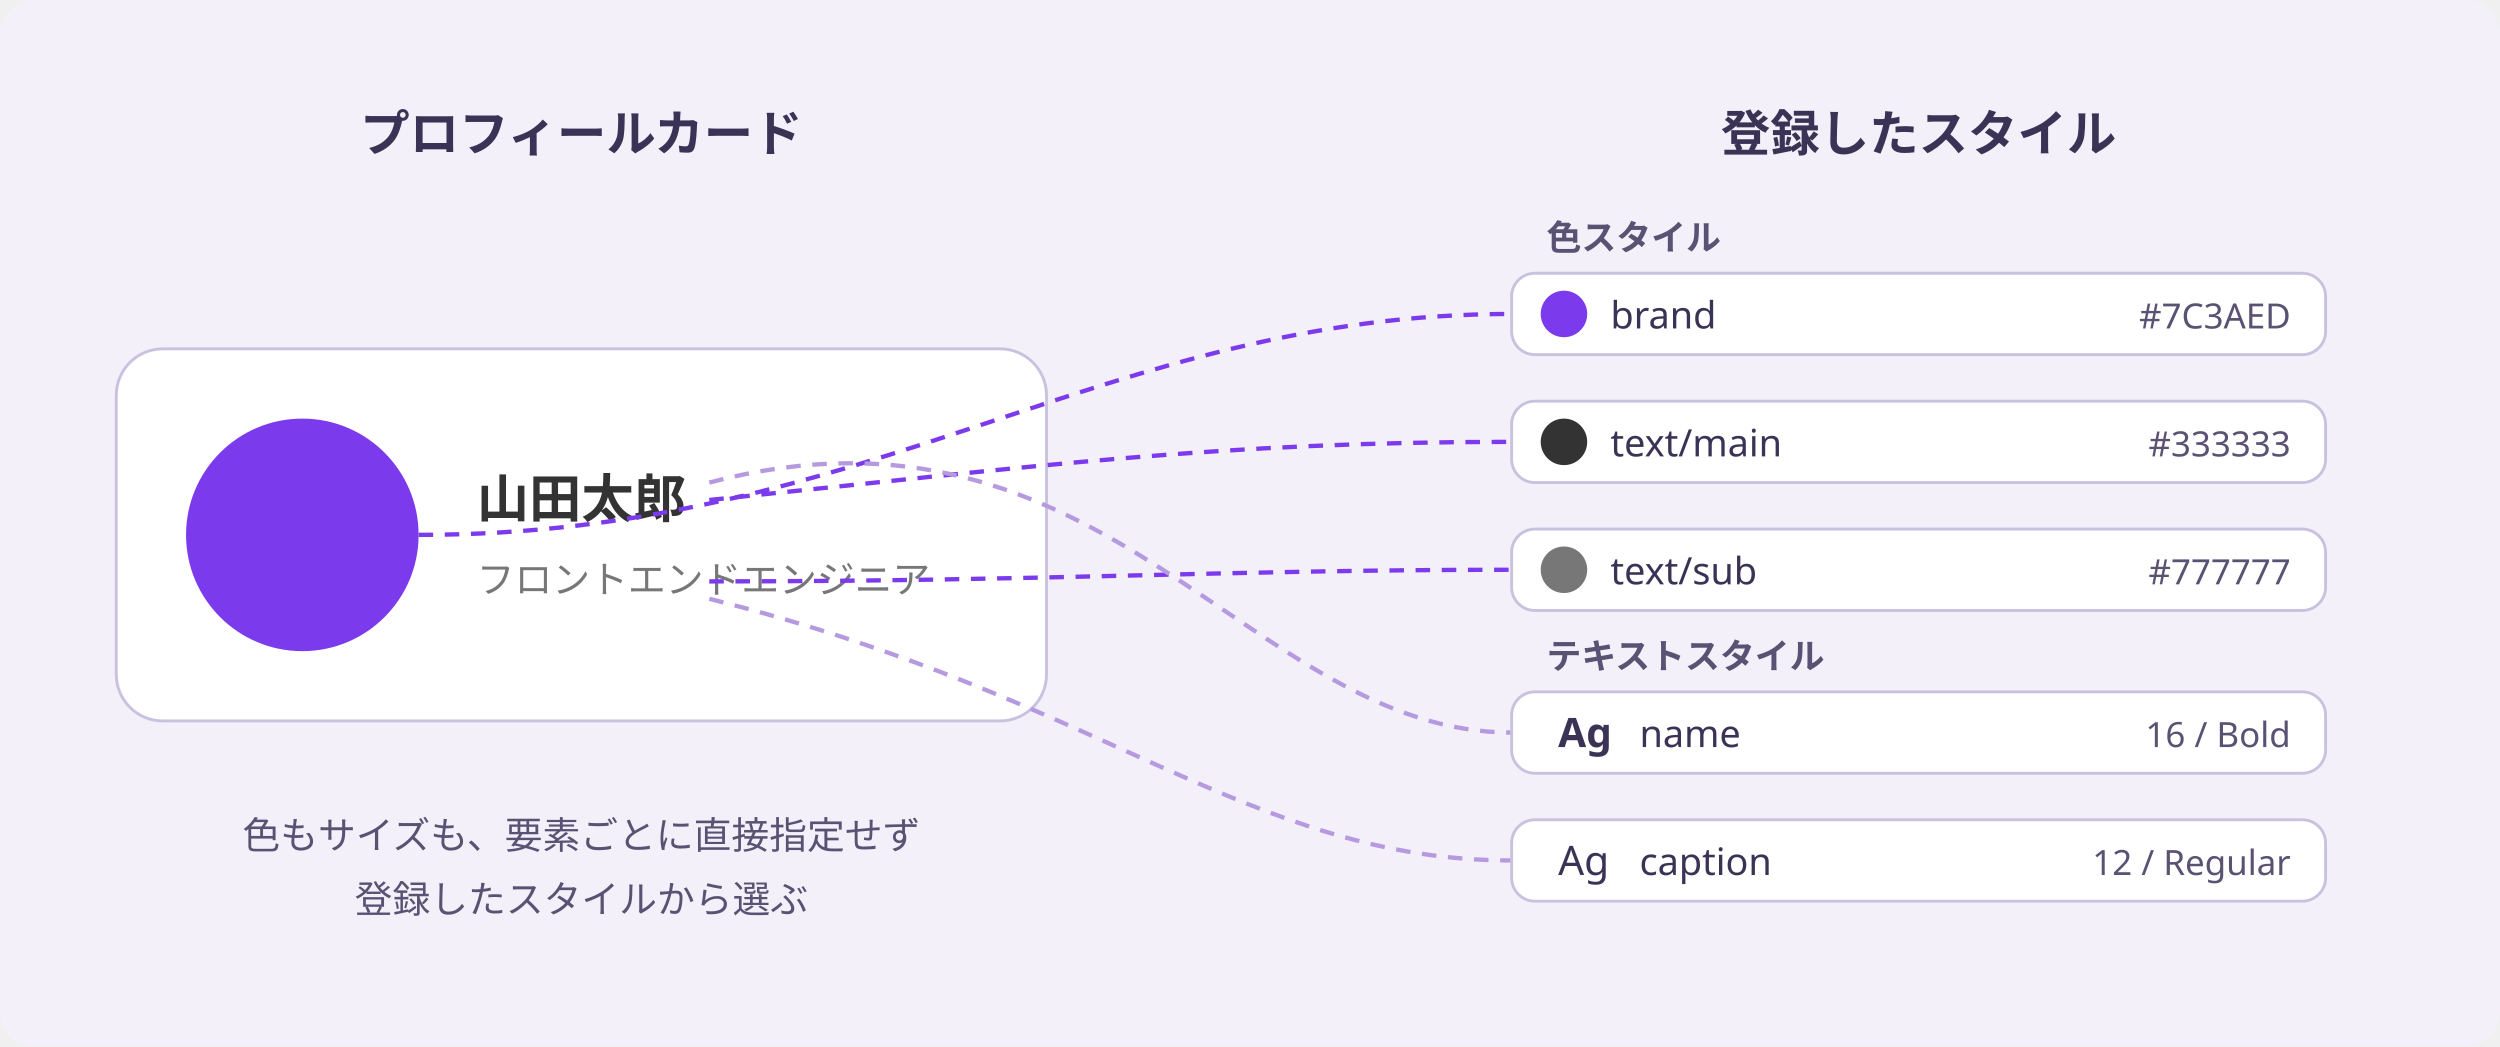
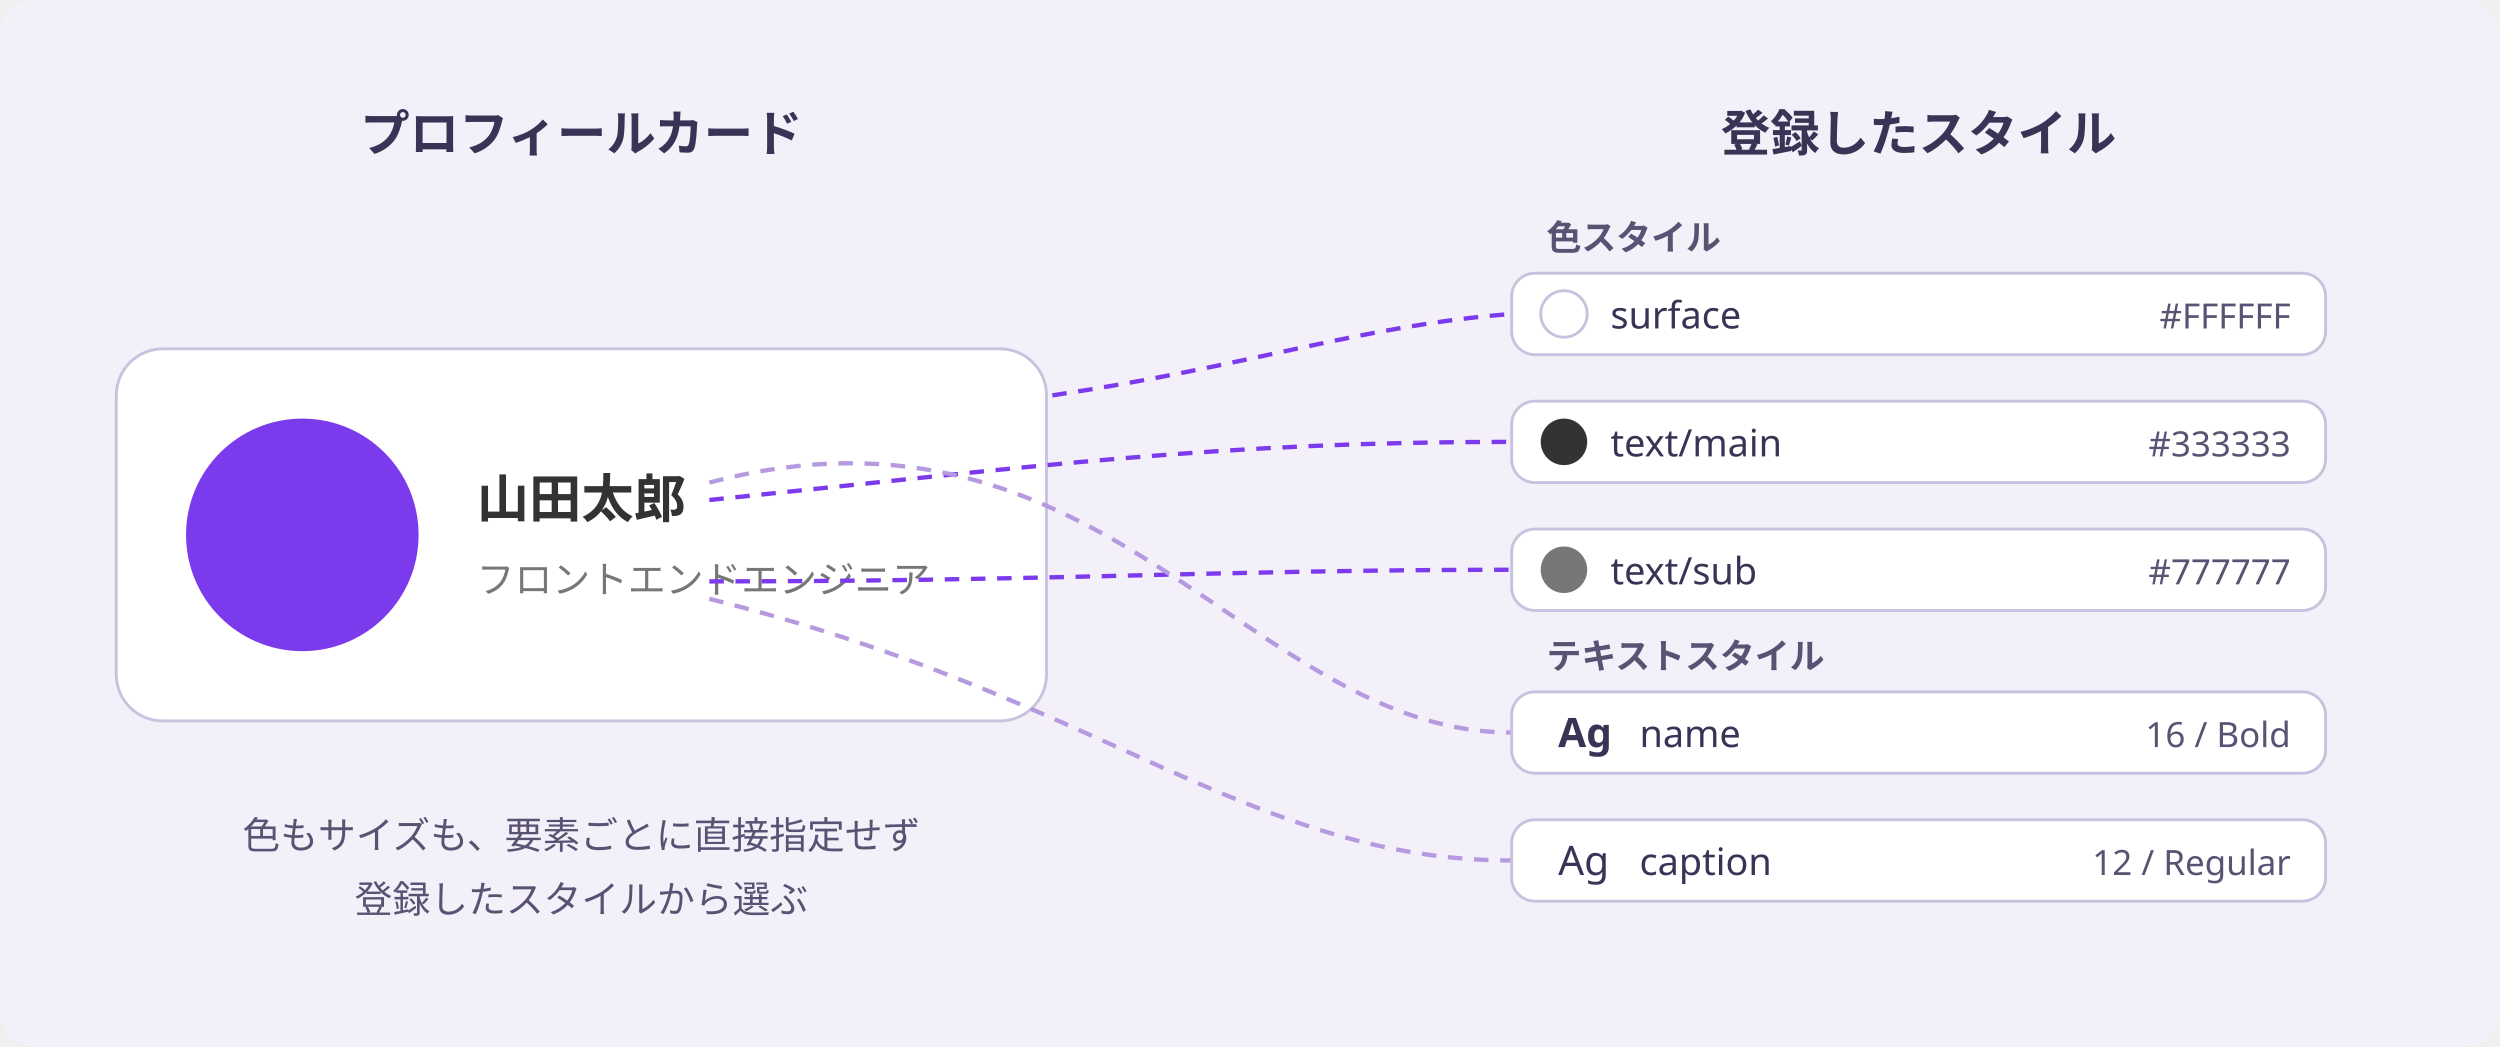
- <svg xmlns="http://www.w3.org/2000/svg" viewBox="0 0 860 360" font-family="'Hiragino Sans', 'Noto Sans JP', sans-serif" role="img" aria-label="プロフィールカードの各要素とスタイルの対応。紫の正円には色スタイルbrand、名前のテキストには色スタイルtext/mainとテキストスタイルname、肩書きのテキストには色スタイルtext/subとテキストスタイルcaptionが割り当てられている。">
+ <svg xmlns="http://www.w3.org/2000/svg" viewBox="0 0 860 360" font-family="'Hiragino Sans', 'Noto Sans JP', sans-serif" role="img" aria-label="プロフィールカードの各要素とスタイルの対応。カードの白い背景には色スタイルsurface、名前のテキストには色スタイルtext/mainとテキストスタイルname、肩書きのテキストには色スタイルtext/subとテキストスタイルcaptionが割り当てられている。">
  <rect x="0" y="0" width="860" height="360" rx="12" fill="#F3F0FA" />
  <text x="200" y="52" text-anchor="middle" font-size="17" font-weight="bold" fill="#3B3355">プロフィールカード</text>
  <rect x="40" y="120" width="320" height="128" rx="16" fill="#FFFFFF" stroke="#C9C2DE" stroke-width="1" />
  <circle cx="104" cy="184" r="40" fill="#7C3AED" />
  <text x="164" y="178" font-size="18" font-weight="bold" fill="#333333">山田太郎</text>
  <text x="164" y="204" font-size="13" fill="#777777">フロントエンドエンジニア</text>
  <text x="200" y="292" text-anchor="middle" font-size="13" fill="#5A5273">色もサイズも、要素ごとに直接指定せず</text>
  <text x="200" y="314" text-anchor="middle" font-size="13" fill="#5A5273">登録したスタイルから選ぶ</text>
-   <path d="M 144 184 C 300 184, 380 108, 520 108" stroke="#7C3AED" stroke-width="1.5" fill="none" stroke-dasharray="5 4" />
+   <path d="M 362 136 C 430 126, 468 112, 520 108" stroke="#7C3AED" stroke-width="1.5" fill="none" stroke-dasharray="5 4" />
  <path d="M 244 172 C 360 160, 420 152, 520 152" stroke="#7C3AED" stroke-width="1.5" fill="none" stroke-dasharray="5 4" />
  <path d="M 244 200 C 360 200, 420 196, 520 196" stroke="#7C3AED" stroke-width="1.5" fill="none" stroke-dasharray="5 4" />
  <path d="M 244 166 C 380 130, 430 252, 520 252" stroke="#B69ADF" stroke-width="1.5" fill="none" stroke-dasharray="5 4" />
  <path d="M 244 206 C 380 240, 430 296, 520 296" stroke="#B69ADF" stroke-width="1.5" fill="none" stroke-dasharray="5 4" />
  <text x="660" y="52" text-anchor="middle" font-size="17" font-weight="bold" fill="#3B3355">登録したスタイル</text>
  <text x="532" y="86" font-size="12" font-weight="bold" fill="#5A5273">色スタイル</text>
  <rect x="520" y="94" width="280" height="28" rx="8" fill="#FFFFFF" stroke="#C9C2DE" stroke-width="1" />
-   <circle cx="538" cy="108" r="8" fill="#7C3AED" />
-   <text x="554" y="113" font-size="13" fill="#3B3355">brand</text>
-   <text x="788" y="113" text-anchor="end" font-size="12" fill="#5A5273">#7C3AED</text>
+   <circle cx="538" cy="108" r="8" fill="#FFFFFF" stroke="#C9C2DE" stroke-width="1" />
+   <text x="554" y="113" font-size="13" fill="#3B3355">surface</text>
+   <text x="788" y="113" text-anchor="end" font-size="12" fill="#5A5273">#FFFFFF</text>
  <rect x="520" y="138" width="280" height="28" rx="8" fill="#FFFFFF" stroke="#C9C2DE" stroke-width="1" />
  <circle cx="538" cy="152" r="8" fill="#333333" />
  <text x="554" y="157" font-size="13" fill="#3B3355">text/main</text>
  <text x="788" y="157" text-anchor="end" font-size="12" fill="#5A5273">#333333</text>
  <rect x="520" y="182" width="280" height="28" rx="8" fill="#FFFFFF" stroke="#C9C2DE" stroke-width="1" />
  <circle cx="538" cy="196" r="8" fill="#777777" />
  <text x="554" y="201" font-size="13" fill="#3B3355">text/sub</text>
  <text x="788" y="201" text-anchor="end" font-size="12" fill="#5A5273">#777777</text>
  <text x="532" y="230" font-size="12" font-weight="bold" fill="#5A5273">テキストスタイル</text>
  <rect x="520" y="238" width="280" height="28" rx="8" fill="#FFFFFF" stroke="#C9C2DE" stroke-width="1" />
  <text x="536" y="257" font-size="14" font-weight="bold" fill="#3B3355">Ag</text>
  <text x="564" y="257" font-size="13" fill="#3B3355">name</text>
  <text x="788" y="257" text-anchor="end" font-size="12" fill="#5A5273">16 / Bold</text>
  <rect x="520" y="282" width="280" height="28" rx="8" fill="#FFFFFF" stroke="#C9C2DE" stroke-width="1" />
  <text x="536" y="301" font-size="14" fill="#3B3355">Ag</text>
  <text x="564" y="301" font-size="13" fill="#3B3355">caption</text>
  <text x="788" y="301" text-anchor="end" font-size="12" fill="#5A5273">12 / Regular</text>
</svg>
